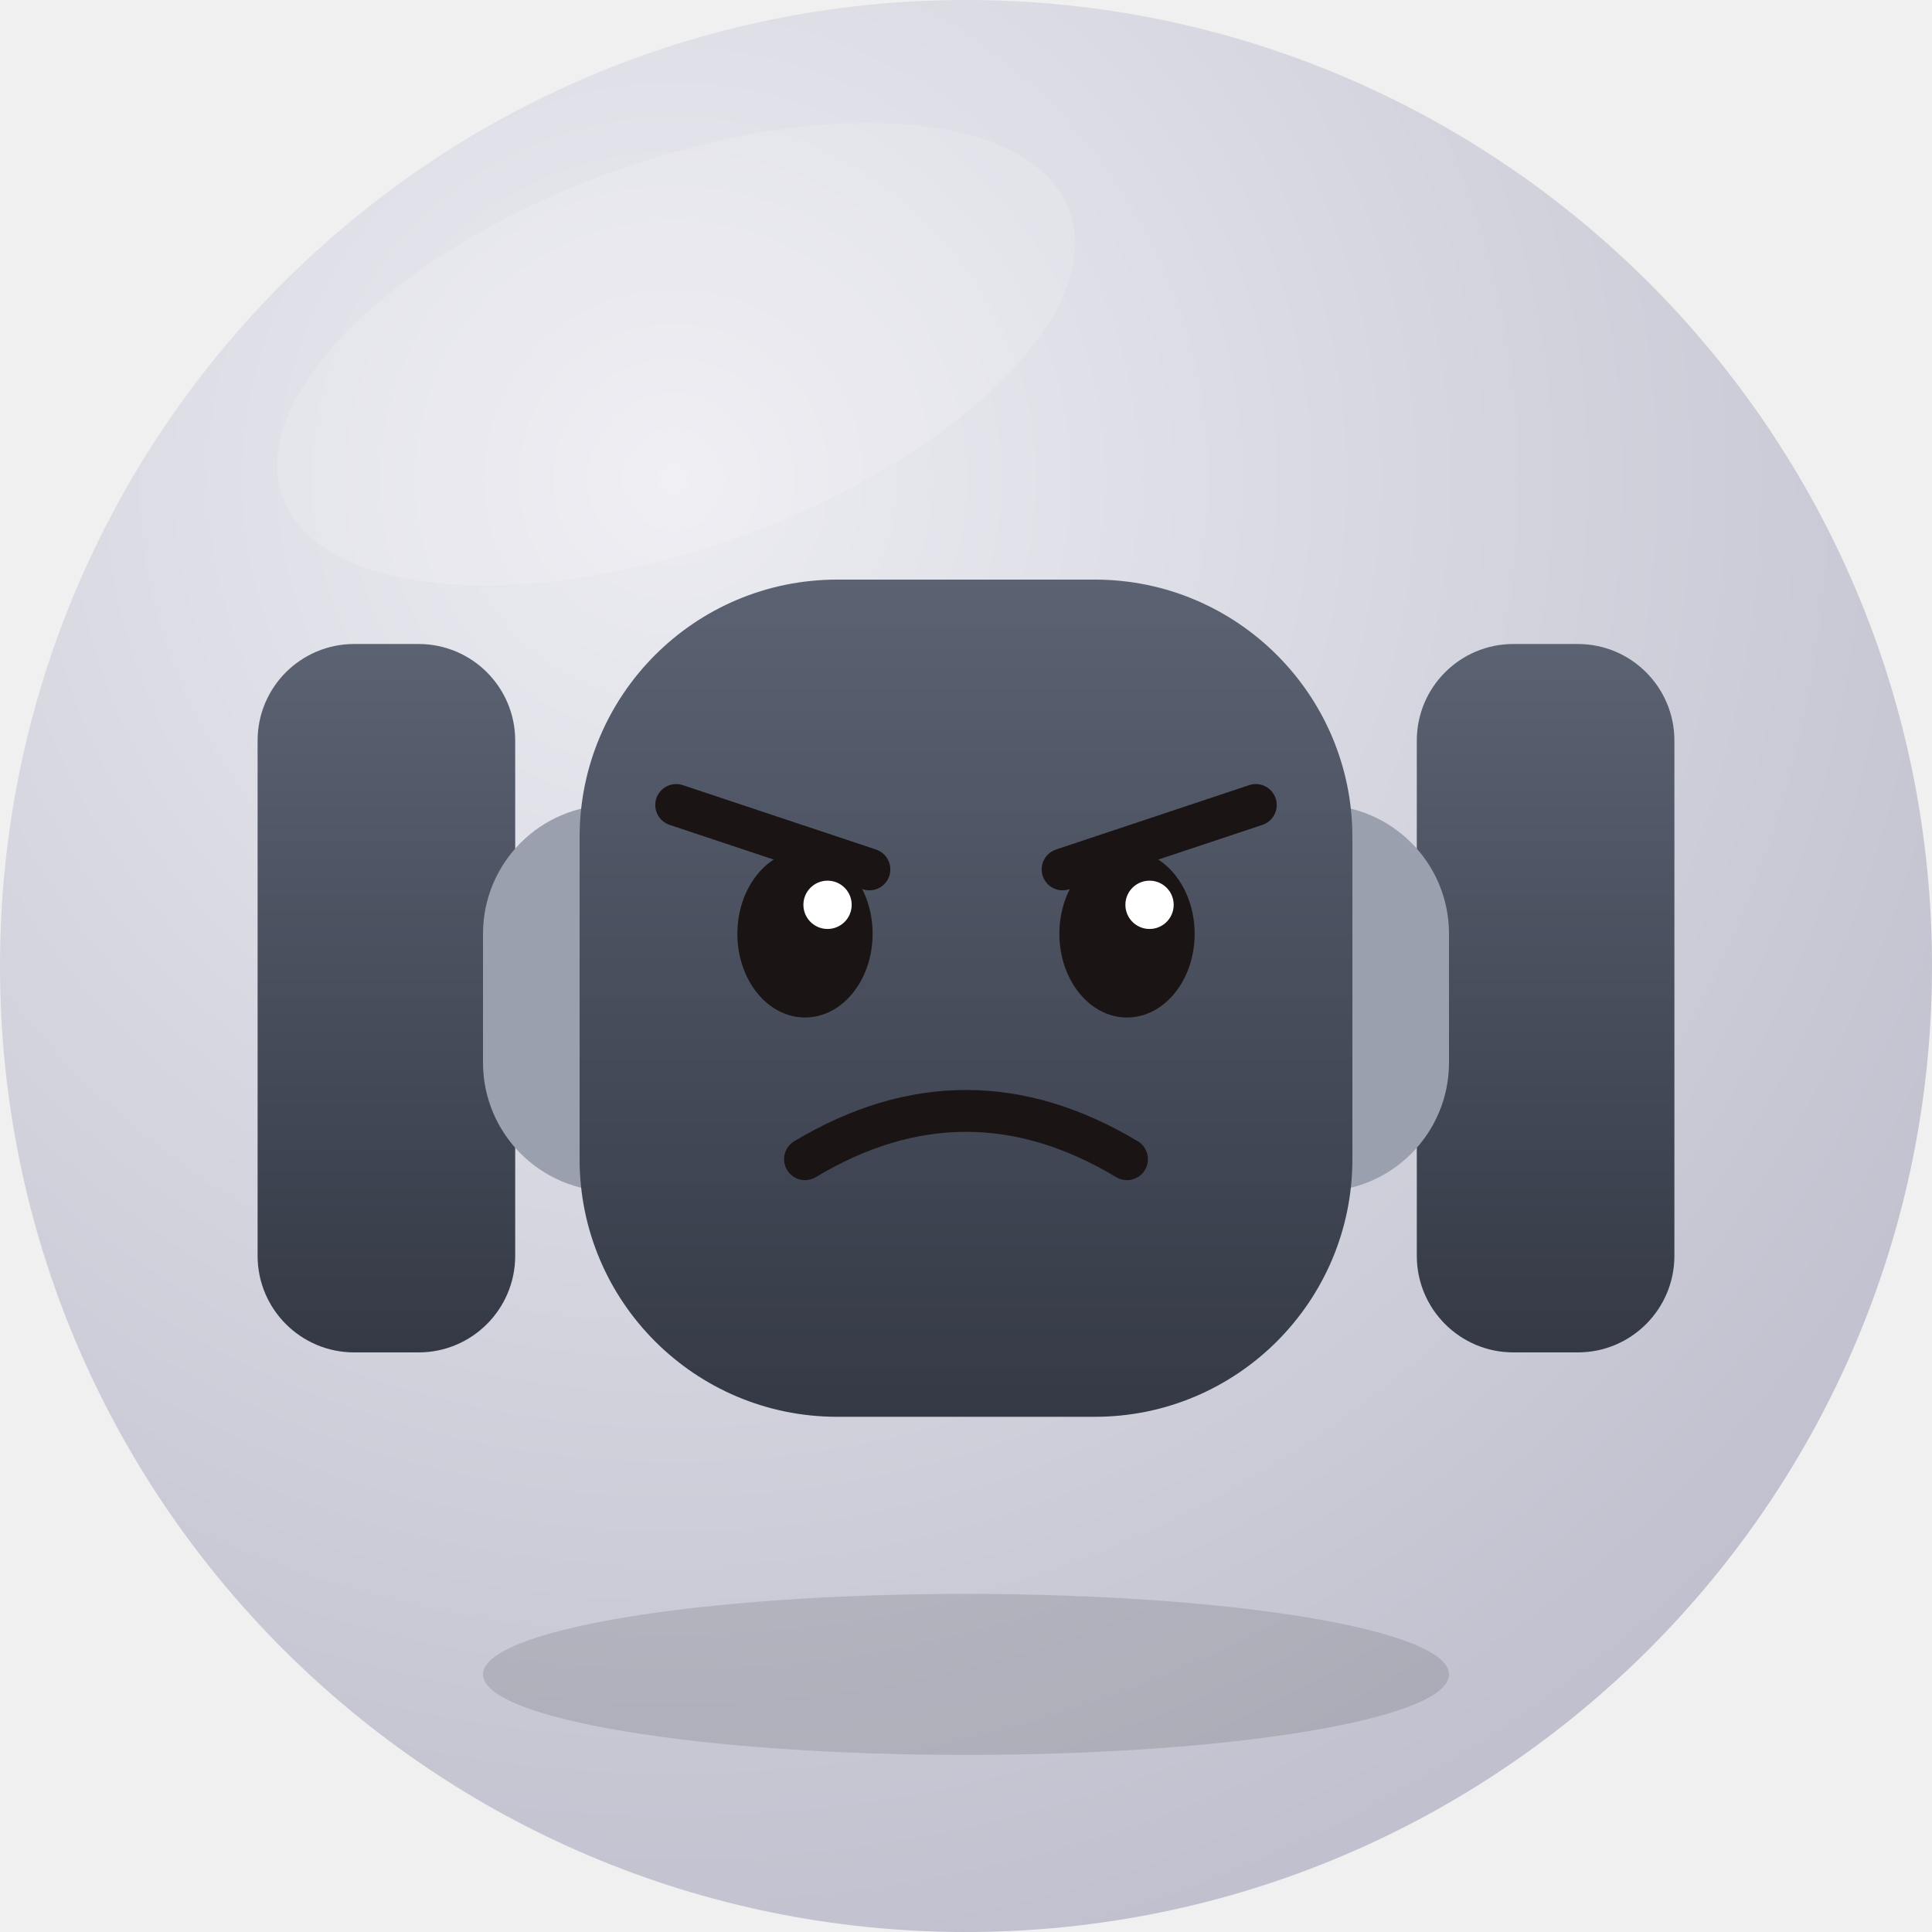
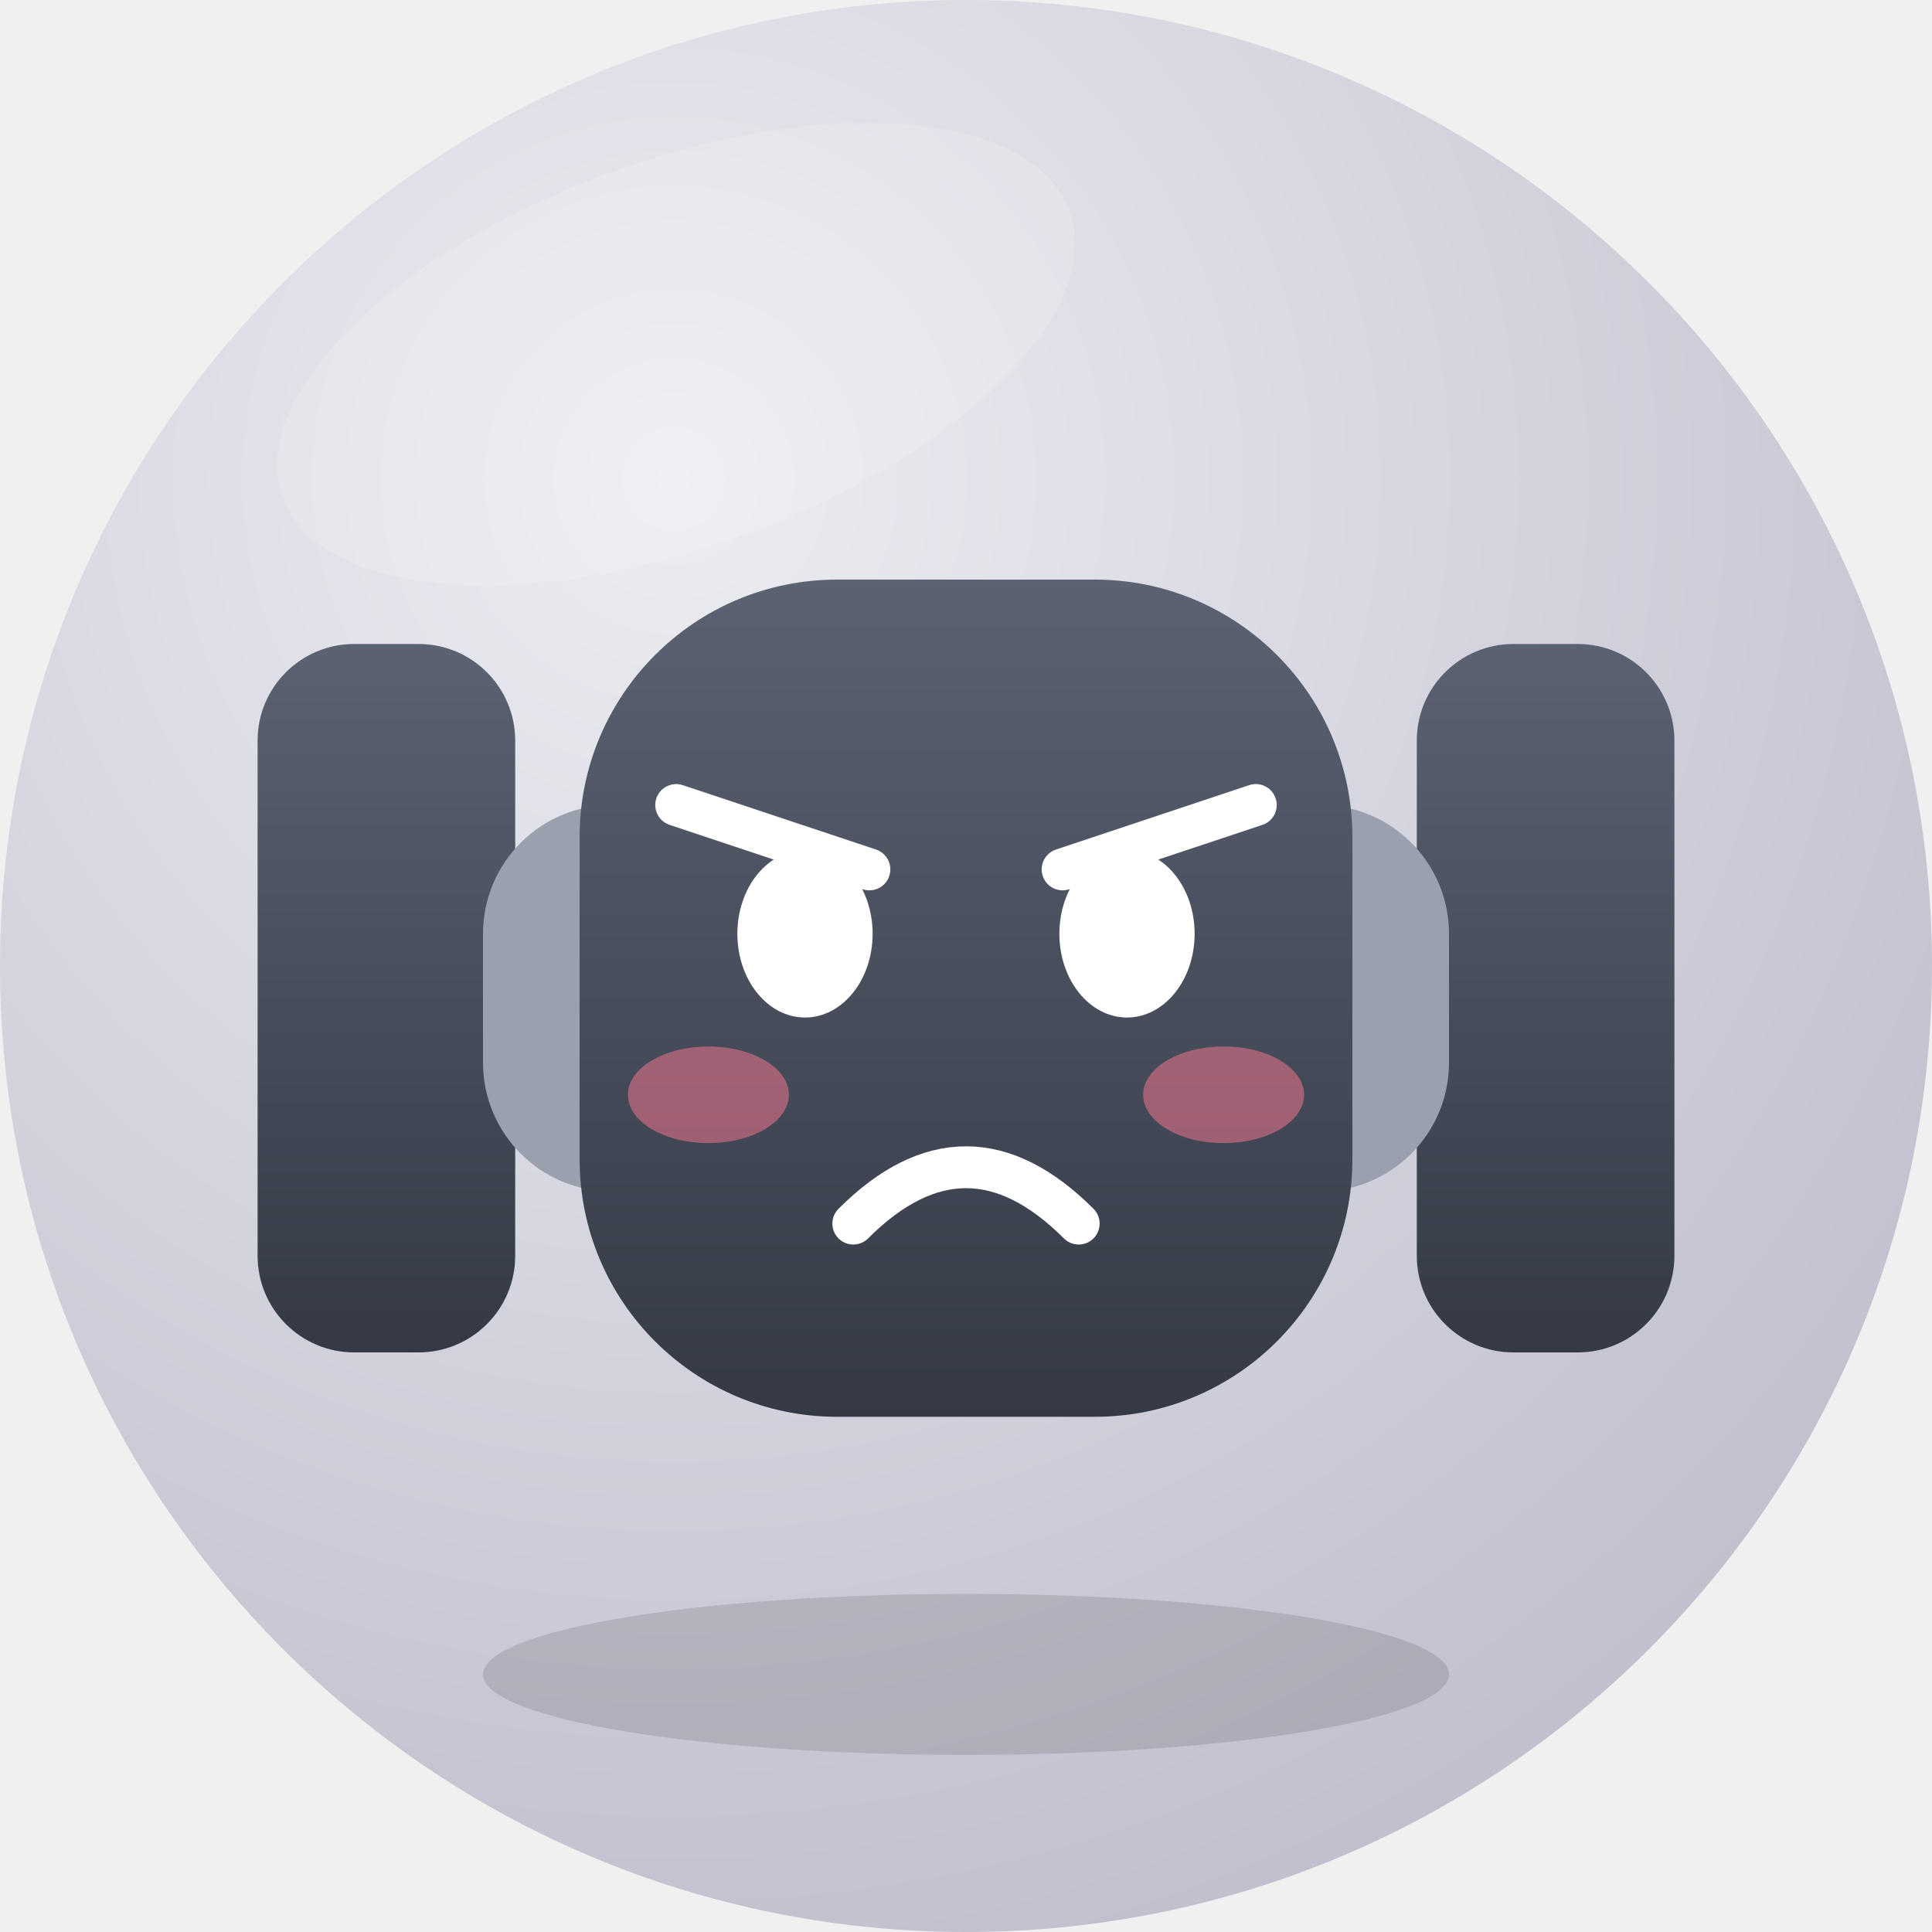
<svg xmlns="http://www.w3.org/2000/svg" viewBox="0 0 120 120">
  <defs>
    <radialGradient id="bg" cx="35%" cy="25%" r="85%">
      <stop offset="0" stop-color="#ececf2" />
      <stop offset="1" stop-color="#bcbccb" />
    </radialGradient>
    <linearGradient id="s" x1="0" y1="0" x2="0" y2="1">
      <stop offset="0" stop-color="#5b6272" />
      <stop offset="1" stop-color="#343945" />
    </linearGradient>
  </defs>
  <circle cx="60" cy="60" r="60" fill="url(#bg)" />
  <ellipse cx="60" cy="104" rx="30" ry="5" fill="#000" fill-opacity=".12" />
  <rect x="16" y="40" width="16" height="44" rx="6" fill="url(#s)" />
  <rect x="88" y="40" width="16" height="44" rx="6" fill="url(#s)" />
  <rect x="30" y="50" width="60" height="24" rx="8" fill="#9aa0ad" />
  <rect x="36" y="36" width="48" height="52" rx="16" fill="url(#s)" />
-   <ellipse cx="50" cy="58" rx="4.2" ry="5.2" fill="#1a1414" />
-   <ellipse cx="70" cy="58" rx="4.2" ry="5.2" fill="#1a1414" />
+   <ellipse cx="50" cy="58" rx="4.2" ry="5.2" fill="#ffffff" />
+   <ellipse cx="70" cy="58" rx="4.2" ry="5.2" fill="#ffffff" />
  <circle cx="51.4" cy="56.2" r="1.5" fill="#fff" />
  <circle cx="71.4" cy="56.2" r="1.5" fill="#fff" />
-   <path d="M50 72 q10 -6 20 0" stroke="#1a1414" stroke-width="2.6" fill="none" stroke-linecap="round" />
-   <path d="M42 50 l12 4 M78 50 l-12 4" stroke="#1a1414" stroke-width="2.6" stroke-linecap="round" />
+   <path d="M42 50 l12 4 M78 50 l-12 4" stroke="#ffffff" stroke-width="2.6" stroke-linecap="round" />
+   <path d="M53 76 q7 -7 14 0" stroke="#ffffff" stroke-width="2.6" fill="none" stroke-linecap="round" />
+   <ellipse cx="44" cy="68" rx="5" ry="3" fill="#ff7a93" fill-opacity=".5" />
+   <ellipse cx="76" cy="68" rx="5" ry="3" fill="#ff7a93" fill-opacity=".5" />
  <ellipse cx="42" cy="22" rx="26" ry="12" fill="#fff" fill-opacity=".14" transform="rotate(-20 42 22)" />
</svg>
